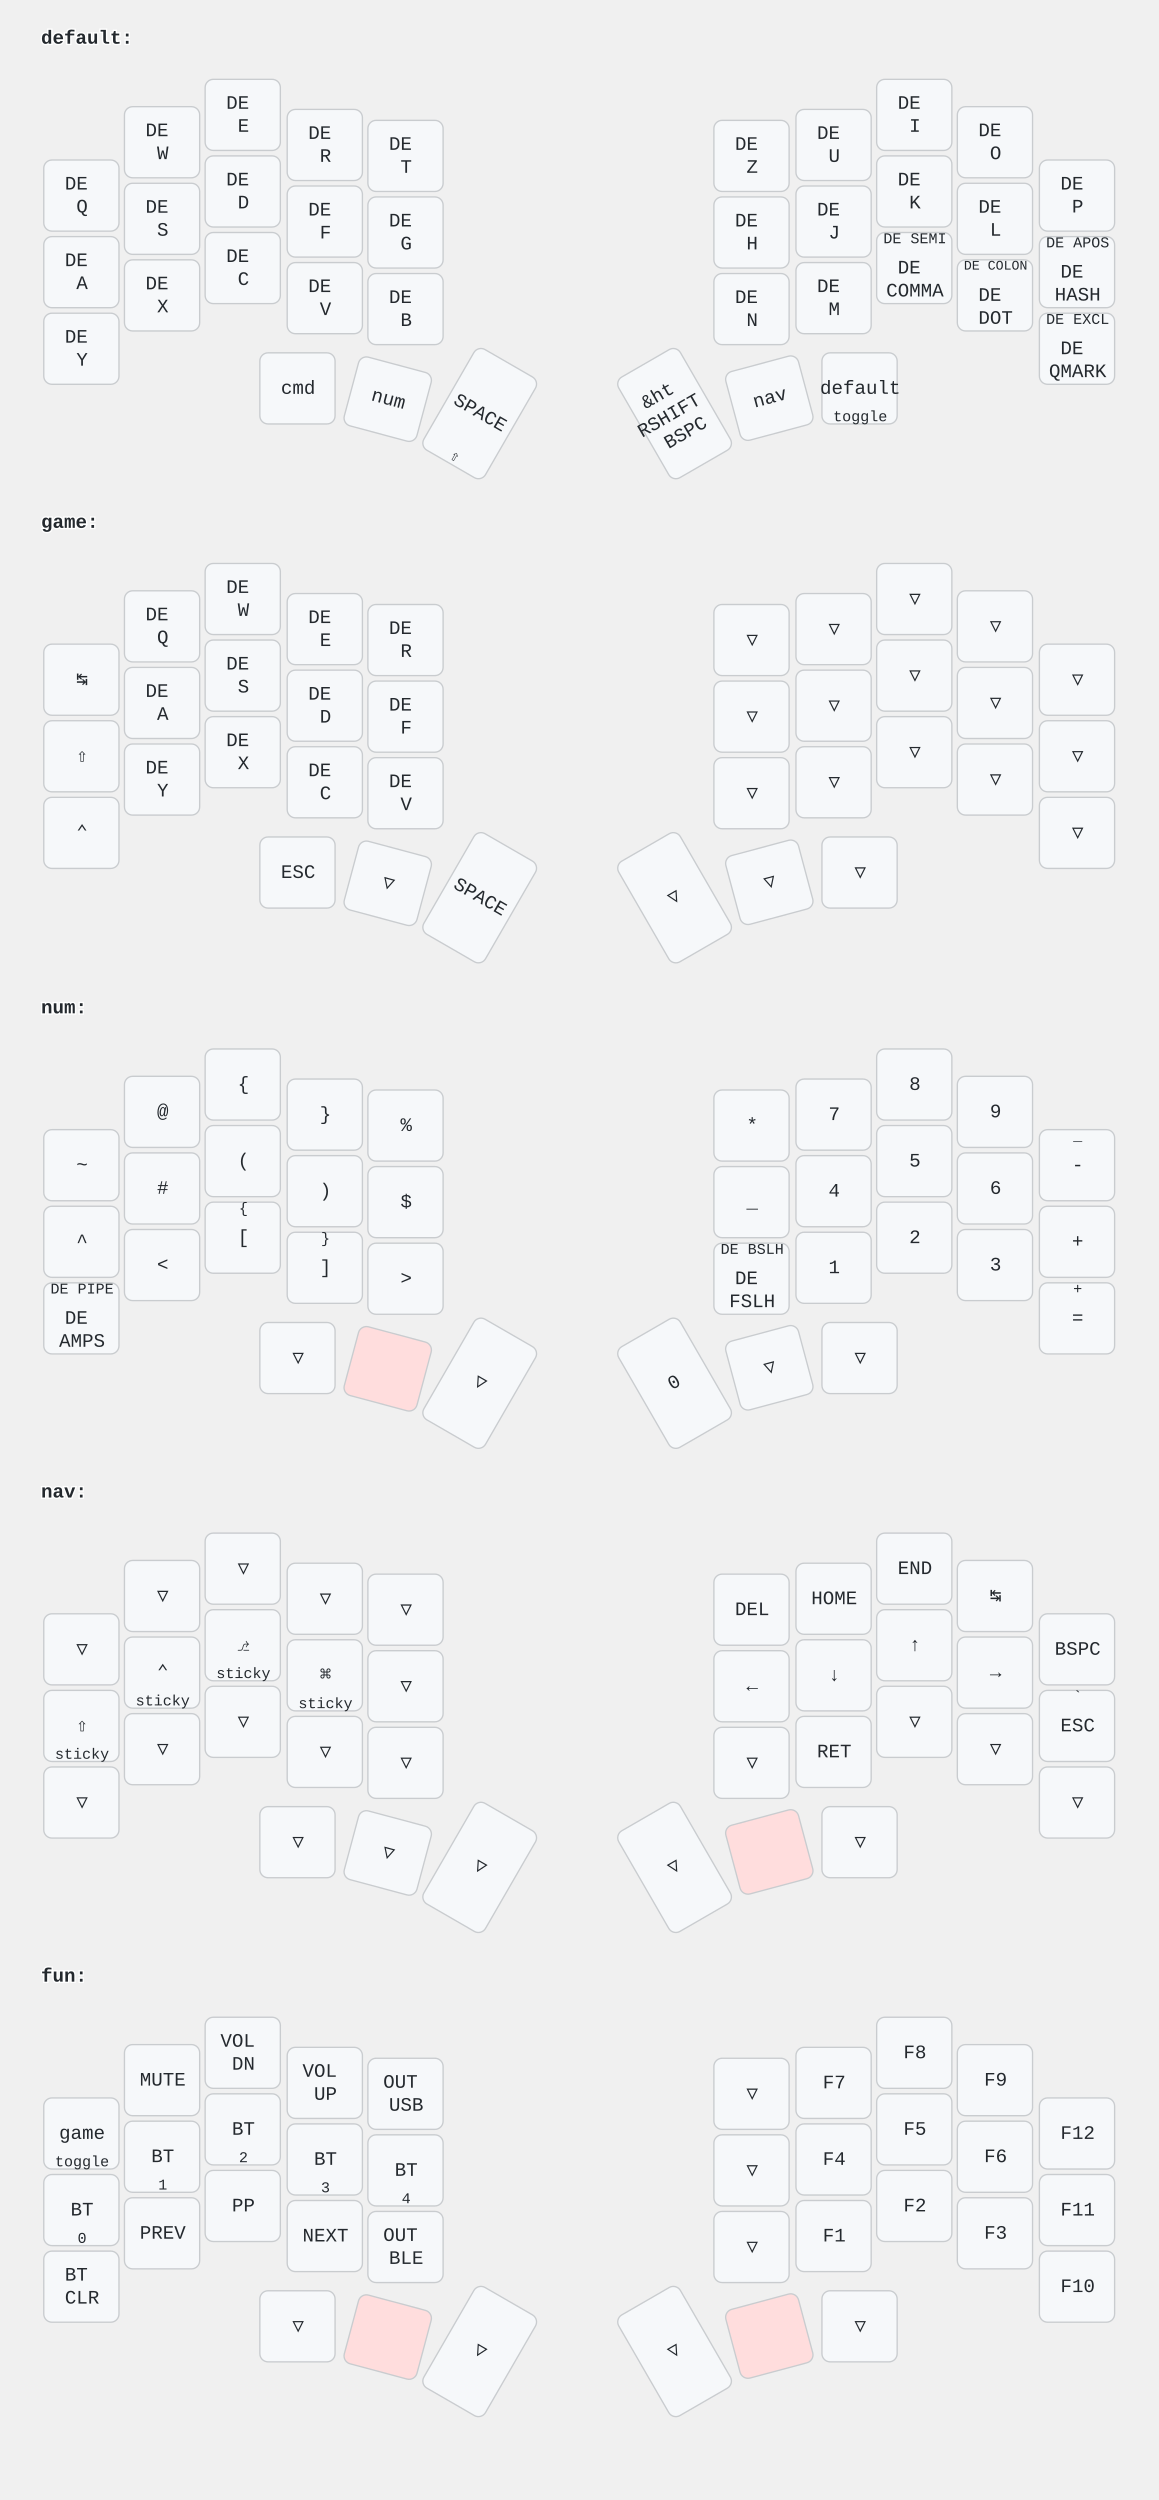
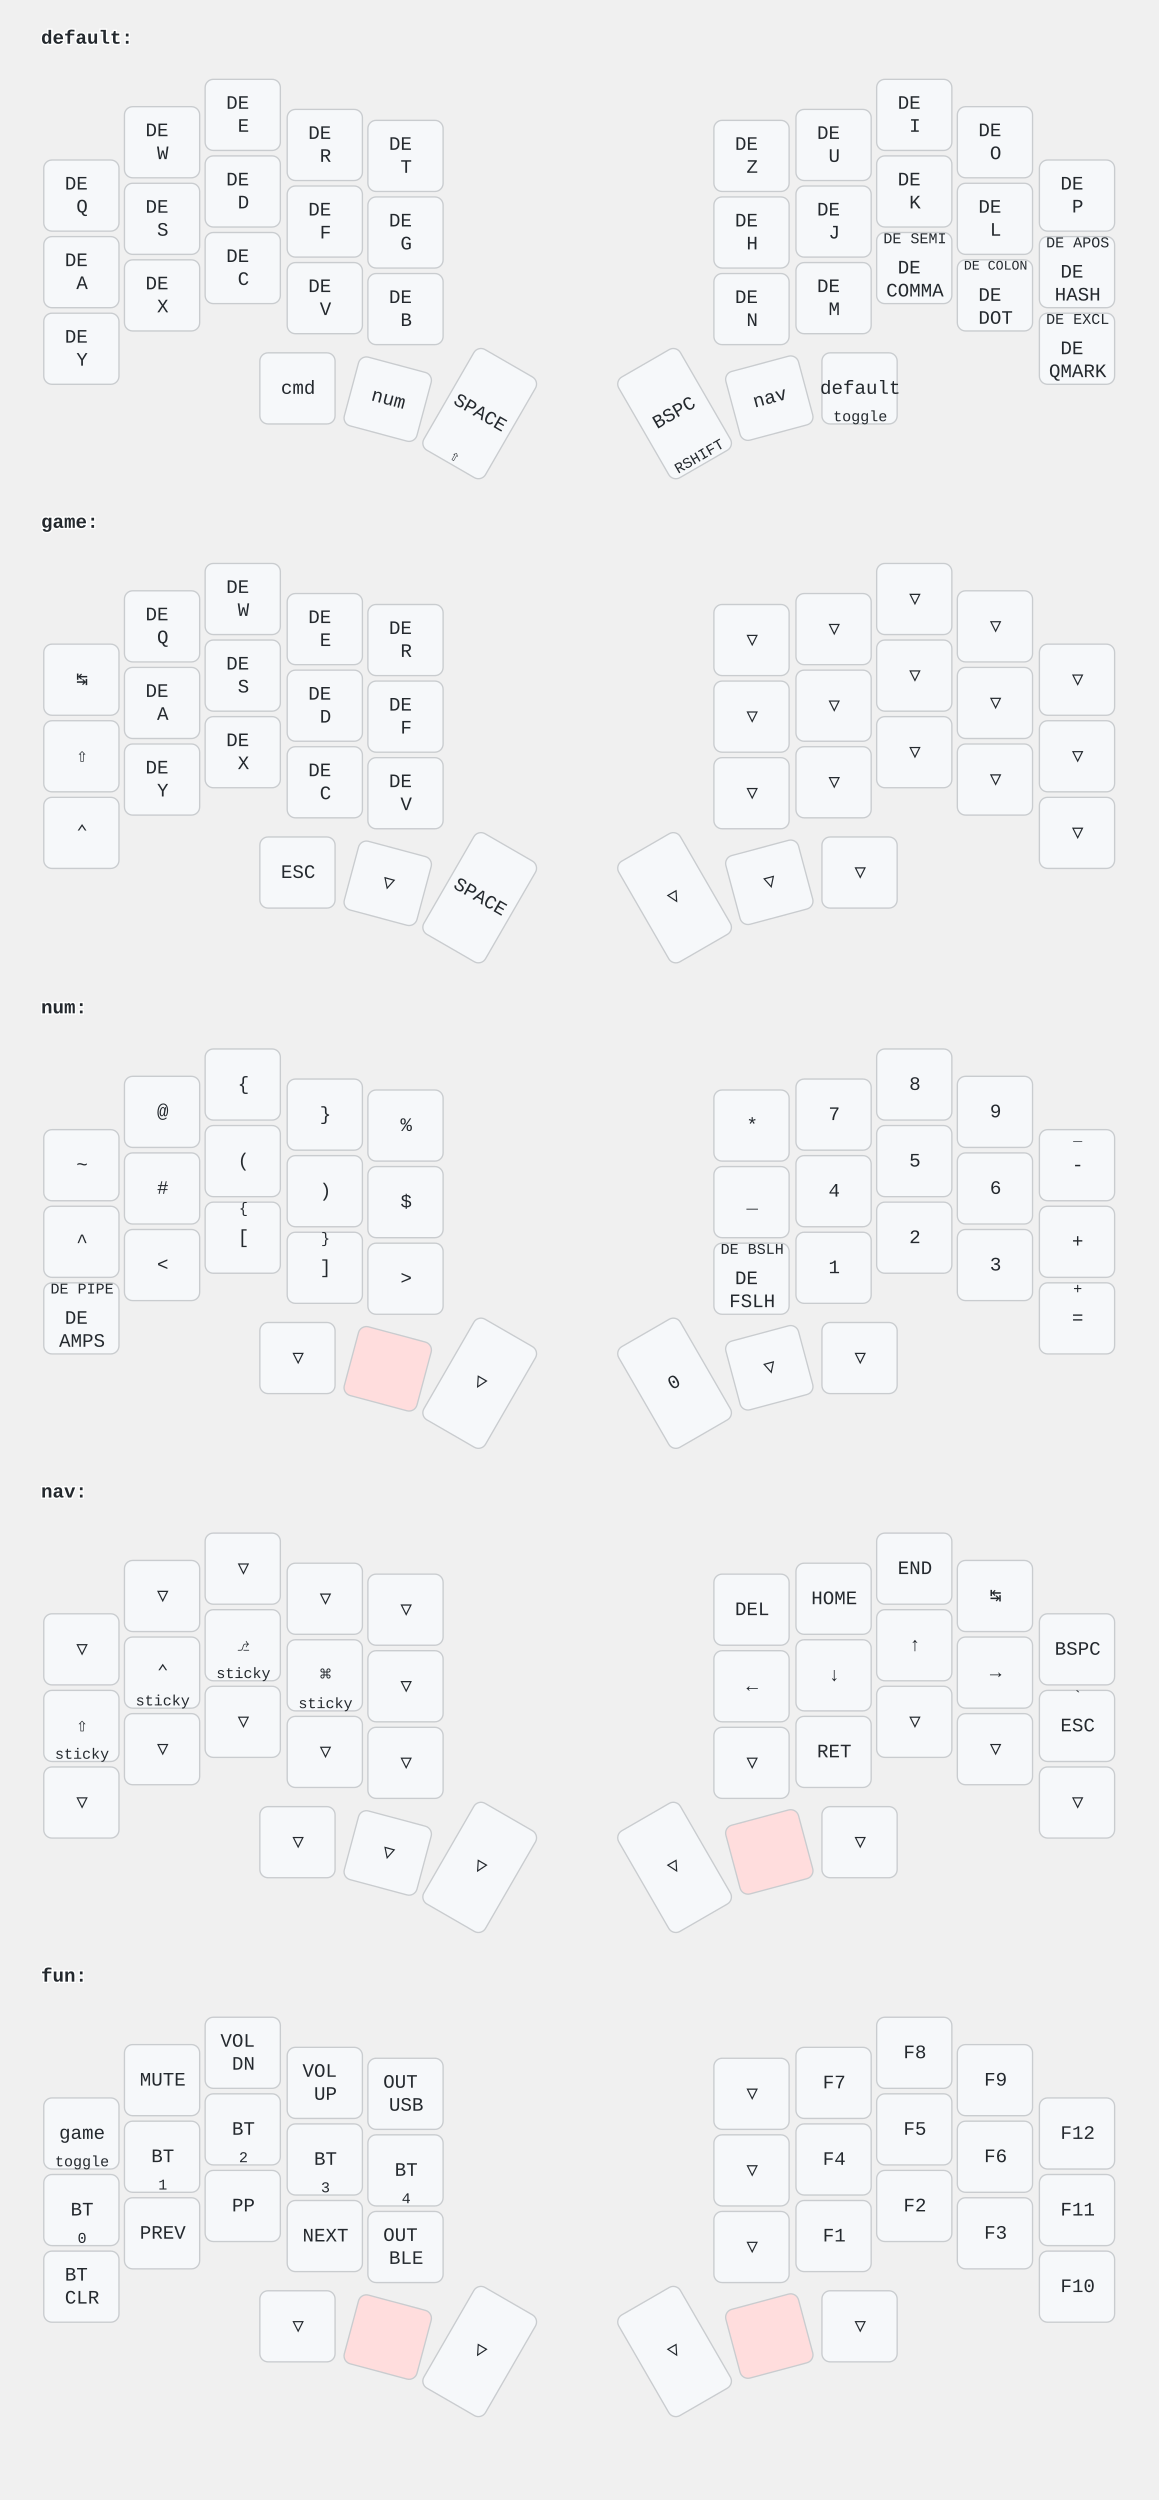
<svg xmlns="http://www.w3.org/2000/svg" width="847" height="1828" viewBox="0 0 847 1828" class="keymap">
  <style>/* font and background color specifications */
svg {
    font-family: SFMono-Regular,Consolas,Liberation Mono,Menlo,monospace;
    font-size: 14px;
    font-kerning: normal;
    text-rendering: optimizeLegibility;
    fill: #24292e;
}

/* default key styling */
rect {
    fill: #f6f8fa;
    stroke: #c9cccf;
    stroke-width: 1;
}

/* color accent for combo boxes */
rect.combo {
    fill: #cdf;
}

/* color accent for held keys */
rect.held, rect.combo.held {
    fill: #fdd;
}

/* color accent for ghost (optional) keys */
rect.ghost, rect.combo.ghost {
    fill: #ddd;
}

text {
    text-anchor: middle;
    dominant-baseline: middle;
}

/* styling for layer labels */
text.label {
    font-weight: bold;
    text-anchor: start;
    stroke: white;
    stroke-width: 2;
    paint-order: stroke;
}

/* styling for combo tap, and key hold/shifted label text */
text.combo, text.hold, text.shifted {
    font-size: 11px;
}

text.hold {
    text-anchor: middle;
    dominant-baseline: auto;
}

text.shifted {
    text-anchor: middle;
    dominant-baseline: hanging;
}

/* styling for hold/shifted label text in combo box */
text.combo.hold, text.combo.shifted {
    font-size: 8px;
}

/* styling for combo dendrons */
path {
    stroke-width: 1;
    stroke: gray;
    fill: none;
}
</style>
  <g transform="translate(30, 0)" class="layer-default">
    <text x="0" y="28" class="label" id="default">default:</text>
    <g transform="translate(0, 56)">
      <g transform="translate(30, 87)" class="key keypos-0">
        <rect rx="6" ry="6" x="-28" y="-26" width="55" height="52" class="key" />
        <text x="0" y="0" class="key tap">
          <tspan x="0" dy="-0.6em">DE</tspan>
          <tspan x="0" dy="1.2em">Q</tspan>
        </text>
      </g>
      <g transform="translate(89, 48)" class="key keypos-1">
        <rect rx="6" ry="6" x="-28" y="-26" width="55" height="52" class="key" />
        <text x="0" y="0" class="key tap">
          <tspan x="0" dy="-0.6em">DE</tspan>
          <tspan x="0" dy="1.2em">W</tspan>
        </text>
      </g>
      <g transform="translate(148, 28)" class="key keypos-2">
        <rect rx="6" ry="6" x="-28" y="-26" width="55" height="52" class="key" />
        <text x="0" y="0" class="key tap">
          <tspan x="0" dy="-0.6em">DE</tspan>
          <tspan x="0" dy="1.2em">E</tspan>
        </text>
      </g>
      <g transform="translate(208, 50)" class="key keypos-3">
        <rect rx="6" ry="6" x="-28" y="-26" width="55" height="52" class="key" />
        <text x="0" y="0" class="key tap">
          <tspan x="0" dy="-0.6em">DE</tspan>
          <tspan x="0" dy="1.2em">R</tspan>
        </text>
      </g>
      <g transform="translate(267, 58)" class="key keypos-4">
        <rect rx="6" ry="6" x="-28" y="-26" width="55" height="52" class="key" />
        <text x="0" y="0" class="key tap">
          <tspan x="0" dy="-0.6em">DE</tspan>
          <tspan x="0" dy="1.2em">T</tspan>
        </text>
      </g>
      <g transform="translate(520, 58)" class="key keypos-5">
        <rect rx="6" ry="6" x="-28" y="-26" width="55" height="52" class="key" />
        <text x="0" y="0" class="key tap">
          <tspan x="0" dy="-0.6em">DE</tspan>
          <tspan x="0" dy="1.2em">Z</tspan>
        </text>
      </g>
      <g transform="translate(580, 50)" class="key keypos-6">
        <rect rx="6" ry="6" x="-28" y="-26" width="55" height="52" class="key" />
        <text x="0" y="0" class="key tap">
          <tspan x="0" dy="-0.6em">DE</tspan>
          <tspan x="0" dy="1.2em">U</tspan>
        </text>
      </g>
      <g transform="translate(639, 28)" class="key keypos-7">
        <rect rx="6" ry="6" x="-28" y="-26" width="55" height="52" class="key" />
        <text x="0" y="0" class="key tap">
          <tspan x="0" dy="-0.6em">DE</tspan>
          <tspan x="0" dy="1.2em">I</tspan>
        </text>
      </g>
      <g transform="translate(698, 48)" class="key keypos-8">
        <rect rx="6" ry="6" x="-28" y="-26" width="55" height="52" class="key" />
        <text x="0" y="0" class="key tap">
          <tspan x="0" dy="-0.6em">DE</tspan>
          <tspan x="0" dy="1.2em">O</tspan>
        </text>
      </g>
      <g transform="translate(758, 87)" class="key keypos-9">
        <rect rx="6" ry="6" x="-28" y="-26" width="55" height="52" class="key" />
        <text x="0" y="0" class="key tap">
          <tspan x="0" dy="-0.6em">DE</tspan>
          <tspan x="0" dy="1.2em">P</tspan>
        </text>
      </g>
      <g transform="translate(30, 143)" class="key keypos-10">
        <rect rx="6" ry="6" x="-28" y="-26" width="55" height="52" class="key" />
        <text x="0" y="0" class="key tap">
          <tspan x="0" dy="-0.6em">DE</tspan>
          <tspan x="0" dy="1.2em">A</tspan>
        </text>
      </g>
      <g transform="translate(89, 104)" class="key keypos-11">
        <rect rx="6" ry="6" x="-28" y="-26" width="55" height="52" class="key" />
        <text x="0" y="0" class="key tap">
          <tspan x="0" dy="-0.6em">DE</tspan>
          <tspan x="0" dy="1.2em">S</tspan>
        </text>
      </g>
      <g transform="translate(148, 84)" class="key keypos-12">
        <rect rx="6" ry="6" x="-28" y="-26" width="55" height="52" class="key" />
        <text x="0" y="0" class="key tap">
          <tspan x="0" dy="-0.6em">DE</tspan>
          <tspan x="0" dy="1.2em">D</tspan>
        </text>
      </g>
      <g transform="translate(208, 106)" class="key keypos-13">
        <rect rx="6" ry="6" x="-28" y="-26" width="55" height="52" class="key" />
        <text x="0" y="0" class="key tap">
          <tspan x="0" dy="-0.6em">DE</tspan>
          <tspan x="0" dy="1.2em">F</tspan>
        </text>
      </g>
      <g transform="translate(267, 114)" class="key keypos-14">
        <rect rx="6" ry="6" x="-28" y="-26" width="55" height="52" class="key" />
        <text x="0" y="0" class="key tap">
          <tspan x="0" dy="-0.6em">DE</tspan>
          <tspan x="0" dy="1.2em">G</tspan>
        </text>
      </g>
      <g transform="translate(520, 114)" class="key keypos-15">
        <rect rx="6" ry="6" x="-28" y="-26" width="55" height="52" class="key" />
        <text x="0" y="0" class="key tap">
          <tspan x="0" dy="-0.6em">DE</tspan>
          <tspan x="0" dy="1.2em">H</tspan>
        </text>
      </g>
      <g transform="translate(580, 106)" class="key keypos-16">
        <rect rx="6" ry="6" x="-28" y="-26" width="55" height="52" class="key" />
        <text x="0" y="0" class="key tap">
          <tspan x="0" dy="-0.6em">DE</tspan>
          <tspan x="0" dy="1.2em">J</tspan>
        </text>
      </g>
      <g transform="translate(639, 84)" class="key keypos-17">
        <rect rx="6" ry="6" x="-28" y="-26" width="55" height="52" class="key" />
        <text x="0" y="0" class="key tap">
          <tspan x="0" dy="-0.6em">DE</tspan>
          <tspan x="0" dy="1.2em">K</tspan>
        </text>
      </g>
      <g transform="translate(698, 104)" class="key keypos-18">
        <rect rx="6" ry="6" x="-28" y="-26" width="55" height="52" class="key" />
        <text x="0" y="0" class="key tap">
          <tspan x="0" dy="-0.6em">DE</tspan>
          <tspan x="0" dy="1.2em">L</tspan>
        </text>
      </g>
      <g transform="translate(758, 143)" class="key keypos-19">
        <rect rx="6" ry="6" x="-28" y="-26" width="55" height="52" class="key" />
        <text x="0" y="0" class="key tap">
          <tspan x="0" dy="-0.0em">DE</tspan>
          <tspan x="0" dy="1.2em">HASH</tspan>
        </text>
        <text x="0" y="-24" class="key shifted">DE APOS</text>
      </g>
      <g transform="translate(30, 199)" class="key keypos-20">
        <rect rx="6" ry="6" x="-28" y="-26" width="55" height="52" class="key" />
        <text x="0" y="0" class="key tap">
          <tspan x="0" dy="-0.6em">DE</tspan>
          <tspan x="0" dy="1.2em">Y</tspan>
        </text>
      </g>
      <g transform="translate(89, 160)" class="key keypos-21">
        <rect rx="6" ry="6" x="-28" y="-26" width="55" height="52" class="key" />
        <text x="0" y="0" class="key tap">
          <tspan x="0" dy="-0.6em">DE</tspan>
          <tspan x="0" dy="1.2em">X</tspan>
        </text>
      </g>
      <g transform="translate(148, 140)" class="key keypos-22">
        <rect rx="6" ry="6" x="-28" y="-26" width="55" height="52" class="key" />
        <text x="0" y="0" class="key tap">
          <tspan x="0" dy="-0.6em">DE</tspan>
          <tspan x="0" dy="1.2em">C</tspan>
        </text>
      </g>
      <g transform="translate(208, 162)" class="key keypos-23">
        <rect rx="6" ry="6" x="-28" y="-26" width="55" height="52" class="key" />
        <text x="0" y="0" class="key tap">
          <tspan x="0" dy="-0.6em">DE</tspan>
          <tspan x="0" dy="1.2em">V</tspan>
        </text>
      </g>
      <g transform="translate(267, 170)" class="key keypos-24">
        <rect rx="6" ry="6" x="-28" y="-26" width="55" height="52" class="key" />
        <text x="0" y="0" class="key tap">
          <tspan x="0" dy="-0.6em">DE</tspan>
          <tspan x="0" dy="1.2em">B</tspan>
        </text>
      </g>
      <g transform="translate(520, 170)" class="key keypos-25">
        <rect rx="6" ry="6" x="-28" y="-26" width="55" height="52" class="key" />
        <text x="0" y="0" class="key tap">
          <tspan x="0" dy="-0.6em">DE</tspan>
          <tspan x="0" dy="1.2em">N</tspan>
        </text>
      </g>
      <g transform="translate(580, 162)" class="key keypos-26">
        <rect rx="6" ry="6" x="-28" y="-26" width="55" height="52" class="key" />
        <text x="0" y="0" class="key tap">
          <tspan x="0" dy="-0.6em">DE</tspan>
          <tspan x="0" dy="1.2em">M</tspan>
        </text>
      </g>
      <g transform="translate(639, 140)" class="key keypos-27">
        <rect rx="6" ry="6" x="-28" y="-26" width="55" height="52" class="key" />
        <text x="0" y="0" class="key tap">
          <tspan x="0" dy="-0.0em">DE</tspan>
          <tspan x="0" dy="1.2em">COMMA</tspan>
        </text>
        <text x="0" y="-24" class="key shifted">DE SEMI</text>
      </g>
      <g transform="translate(698, 160)" class="key keypos-28">
        <rect rx="6" ry="6" x="-28" y="-26" width="55" height="52" class="key" />
        <text x="0" y="0" class="key tap">
          <tspan x="0" dy="-0.0em">DE</tspan>
          <tspan x="0" dy="1.2em">DOT</tspan>
        </text>
        <text x="0" y="-24" class="key shifted">
          <tspan style="font-size: 88%">DE COLON</tspan>
        </text>
      </g>
      <g transform="translate(758, 199)" class="key keypos-29">
        <rect rx="6" ry="6" x="-28" y="-26" width="55" height="52" class="key" />
        <text x="0" y="0" class="key tap">
          <tspan x="0" dy="-0.0em">DE</tspan>
          <tspan x="0" dy="1.2em">QMARK</tspan>
        </text>
        <text x="0" y="-24" class="key shifted">DE EXCL</text>
      </g>
      <g transform="translate(188, 228)" class="key keypos-30">
        <rect rx="6" ry="6" x="-28" y="-26" width="55" height="52" class="key" />
        <text x="0" y="0" class="key tap">cmd</text>
      </g>
      <g transform="translate(254, 236) rotate(15.0)" class="key keypos-31">
        <rect rx="6" ry="6" x="-28" y="-26" width="55" height="52" class="key" />
        <a href="#num">
          <text x="0" y="0" class="key tap layer-activator">num</text>
        </a>
      </g>
      <g transform="translate(321, 246) rotate(30.0)" class="key keypos-32">
        <rect rx="6" ry="6" x="-26" y="-42" width="52" height="85" class="key" />
        <text x="0" y="0" class="key tap">SPACE</text>
        <text x="0" y="40" class="key hold">⇧</text>
      </g>
      <g transform="translate(463, 246) rotate(-30.0)" class="key keypos-33">
        <rect rx="6" ry="6" x="-26" y="-42" width="52" height="85" class="key" />
-         <text x="0" y="0" class="key tap">
-           <tspan x="0" dy="-1.2em">&amp;ht</tspan>
-           <tspan x="0" dy="1.2em">RSHIFT</tspan>
-           <tspan x="0" dy="1.2em">BSPC</tspan>
-         </text>
+         <text x="0" y="0" class="key tap">BSPC</text>
+         <text x="0" y="40" class="key hold">RSHIFT</text>
      </g>
      <g transform="translate(533, 235) rotate(-15.0)" class="key keypos-34">
        <rect rx="6" ry="6" x="-28" y="-26" width="55" height="52" class="key" />
        <a href="#nav">
          <text x="0" y="0" class="key tap layer-activator">nav</text>
        </a>
      </g>
      <g transform="translate(599, 228)" class="key keypos-35">
        <rect rx="6" ry="6" x="-28" y="-26" width="55" height="52" class="key" />
        <a href="#default">
          <text x="0" y="0" class="key tap layer-activator">default</text>
        </a>
        <text x="0" y="24" class="key hold">toggle</text>
      </g>
    </g>
  </g>
  <g transform="translate(30, 354)" class="layer-game">
    <text x="0" y="28" class="label" id="game">game:</text>
    <g transform="translate(0, 56)">
      <g transform="translate(30, 87)" class="key keypos-0">
        <rect rx="6" ry="6" x="-28" y="-26" width="55" height="52" class="key" />
        <text x="0" y="0" class="key tap">↹</text>
      </g>
      <g transform="translate(89, 48)" class="key keypos-1">
        <rect rx="6" ry="6" x="-28" y="-26" width="55" height="52" class="key" />
        <text x="0" y="0" class="key tap">
          <tspan x="0" dy="-0.6em">DE</tspan>
          <tspan x="0" dy="1.2em">Q</tspan>
        </text>
      </g>
      <g transform="translate(148, 28)" class="key keypos-2">
        <rect rx="6" ry="6" x="-28" y="-26" width="55" height="52" class="key" />
        <text x="0" y="0" class="key tap">
          <tspan x="0" dy="-0.6em">DE</tspan>
          <tspan x="0" dy="1.2em">W</tspan>
        </text>
      </g>
      <g transform="translate(208, 50)" class="key keypos-3">
        <rect rx="6" ry="6" x="-28" y="-26" width="55" height="52" class="key" />
        <text x="0" y="0" class="key tap">
          <tspan x="0" dy="-0.6em">DE</tspan>
          <tspan x="0" dy="1.2em">E</tspan>
        </text>
      </g>
      <g transform="translate(267, 58)" class="key keypos-4">
        <rect rx="6" ry="6" x="-28" y="-26" width="55" height="52" class="key" />
        <text x="0" y="0" class="key tap">
          <tspan x="0" dy="-0.6em">DE</tspan>
          <tspan x="0" dy="1.2em">R</tspan>
        </text>
      </g>
      <g transform="translate(520, 58)" class="key trans keypos-5">
        <rect rx="6" ry="6" x="-28" y="-26" width="55" height="52" class="key trans" />
        <text x="0" y="0" class="key trans tap">▽</text>
      </g>
      <g transform="translate(580, 50)" class="key trans keypos-6">
        <rect rx="6" ry="6" x="-28" y="-26" width="55" height="52" class="key trans" />
        <text x="0" y="0" class="key trans tap">▽</text>
      </g>
      <g transform="translate(639, 28)" class="key trans keypos-7">
        <rect rx="6" ry="6" x="-28" y="-26" width="55" height="52" class="key trans" />
        <text x="0" y="0" class="key trans tap">▽</text>
      </g>
      <g transform="translate(698, 48)" class="key trans keypos-8">
        <rect rx="6" ry="6" x="-28" y="-26" width="55" height="52" class="key trans" />
        <text x="0" y="0" class="key trans tap">▽</text>
      </g>
      <g transform="translate(758, 87)" class="key trans keypos-9">
        <rect rx="6" ry="6" x="-28" y="-26" width="55" height="52" class="key trans" />
        <text x="0" y="0" class="key trans tap">▽</text>
      </g>
      <g transform="translate(30, 143)" class="key keypos-10">
        <rect rx="6" ry="6" x="-28" y="-26" width="55" height="52" class="key" />
        <text x="0" y="0" class="key tap">⇧</text>
      </g>
      <g transform="translate(89, 104)" class="key keypos-11">
        <rect rx="6" ry="6" x="-28" y="-26" width="55" height="52" class="key" />
        <text x="0" y="0" class="key tap">
          <tspan x="0" dy="-0.6em">DE</tspan>
          <tspan x="0" dy="1.2em">A</tspan>
        </text>
      </g>
      <g transform="translate(148, 84)" class="key keypos-12">
        <rect rx="6" ry="6" x="-28" y="-26" width="55" height="52" class="key" />
        <text x="0" y="0" class="key tap">
          <tspan x="0" dy="-0.6em">DE</tspan>
          <tspan x="0" dy="1.2em">S</tspan>
        </text>
      </g>
      <g transform="translate(208, 106)" class="key keypos-13">
        <rect rx="6" ry="6" x="-28" y="-26" width="55" height="52" class="key" />
        <text x="0" y="0" class="key tap">
          <tspan x="0" dy="-0.6em">DE</tspan>
          <tspan x="0" dy="1.2em">D</tspan>
        </text>
      </g>
      <g transform="translate(267, 114)" class="key keypos-14">
        <rect rx="6" ry="6" x="-28" y="-26" width="55" height="52" class="key" />
        <text x="0" y="0" class="key tap">
          <tspan x="0" dy="-0.6em">DE</tspan>
          <tspan x="0" dy="1.2em">F</tspan>
        </text>
      </g>
      <g transform="translate(520, 114)" class="key trans keypos-15">
        <rect rx="6" ry="6" x="-28" y="-26" width="55" height="52" class="key trans" />
        <text x="0" y="0" class="key trans tap">▽</text>
      </g>
      <g transform="translate(580, 106)" class="key trans keypos-16">
        <rect rx="6" ry="6" x="-28" y="-26" width="55" height="52" class="key trans" />
        <text x="0" y="0" class="key trans tap">▽</text>
      </g>
      <g transform="translate(639, 84)" class="key trans keypos-17">
        <rect rx="6" ry="6" x="-28" y="-26" width="55" height="52" class="key trans" />
        <text x="0" y="0" class="key trans tap">▽</text>
      </g>
      <g transform="translate(698, 104)" class="key trans keypos-18">
        <rect rx="6" ry="6" x="-28" y="-26" width="55" height="52" class="key trans" />
        <text x="0" y="0" class="key trans tap">▽</text>
      </g>
      <g transform="translate(758, 143)" class="key trans keypos-19">
        <rect rx="6" ry="6" x="-28" y="-26" width="55" height="52" class="key trans" />
        <text x="0" y="0" class="key trans tap">▽</text>
      </g>
      <g transform="translate(30, 199)" class="key keypos-20">
        <rect rx="6" ry="6" x="-28" y="-26" width="55" height="52" class="key" />
        <text x="0" y="0" class="key tap">⌃</text>
      </g>
      <g transform="translate(89, 160)" class="key keypos-21">
        <rect rx="6" ry="6" x="-28" y="-26" width="55" height="52" class="key" />
        <text x="0" y="0" class="key tap">
          <tspan x="0" dy="-0.6em">DE</tspan>
          <tspan x="0" dy="1.2em">Y</tspan>
        </text>
      </g>
      <g transform="translate(148, 140)" class="key keypos-22">
        <rect rx="6" ry="6" x="-28" y="-26" width="55" height="52" class="key" />
        <text x="0" y="0" class="key tap">
          <tspan x="0" dy="-0.6em">DE</tspan>
          <tspan x="0" dy="1.2em">X</tspan>
        </text>
      </g>
      <g transform="translate(208, 162)" class="key keypos-23">
        <rect rx="6" ry="6" x="-28" y="-26" width="55" height="52" class="key" />
        <text x="0" y="0" class="key tap">
          <tspan x="0" dy="-0.6em">DE</tspan>
          <tspan x="0" dy="1.2em">C</tspan>
        </text>
      </g>
      <g transform="translate(267, 170)" class="key keypos-24">
        <rect rx="6" ry="6" x="-28" y="-26" width="55" height="52" class="key" />
        <text x="0" y="0" class="key tap">
          <tspan x="0" dy="-0.6em">DE</tspan>
          <tspan x="0" dy="1.2em">V</tspan>
        </text>
      </g>
      <g transform="translate(520, 170)" class="key trans keypos-25">
        <rect rx="6" ry="6" x="-28" y="-26" width="55" height="52" class="key trans" />
        <text x="0" y="0" class="key trans tap">▽</text>
      </g>
      <g transform="translate(580, 162)" class="key trans keypos-26">
        <rect rx="6" ry="6" x="-28" y="-26" width="55" height="52" class="key trans" />
        <text x="0" y="0" class="key trans tap">▽</text>
      </g>
      <g transform="translate(639, 140)" class="key trans keypos-27">
        <rect rx="6" ry="6" x="-28" y="-26" width="55" height="52" class="key trans" />
        <text x="0" y="0" class="key trans tap">▽</text>
      </g>
      <g transform="translate(698, 160)" class="key trans keypos-28">
        <rect rx="6" ry="6" x="-28" y="-26" width="55" height="52" class="key trans" />
        <text x="0" y="0" class="key trans tap">▽</text>
      </g>
      <g transform="translate(758, 199)" class="key trans keypos-29">
        <rect rx="6" ry="6" x="-28" y="-26" width="55" height="52" class="key trans" />
        <text x="0" y="0" class="key trans tap">▽</text>
      </g>
      <g transform="translate(188, 228)" class="key keypos-30">
        <rect rx="6" ry="6" x="-28" y="-26" width="55" height="52" class="key" />
        <text x="0" y="0" class="key tap">ESC</text>
      </g>
      <g transform="translate(254, 236) rotate(15.0)" class="key trans keypos-31">
        <rect rx="6" ry="6" x="-28" y="-26" width="55" height="52" class="key trans" />
        <text x="0" y="0" class="key trans tap">▽</text>
      </g>
      <g transform="translate(321, 246) rotate(30.0)" class="key keypos-32">
        <rect rx="6" ry="6" x="-26" y="-42" width="52" height="85" class="key" />
        <text x="0" y="0" class="key tap">SPACE</text>
      </g>
      <g transform="translate(463, 246) rotate(-30.0)" class="key trans keypos-33">
        <rect rx="6" ry="6" x="-26" y="-42" width="52" height="85" class="key trans" />
        <text x="0" y="0" class="key trans tap">▽</text>
      </g>
      <g transform="translate(533, 235) rotate(-15.0)" class="key trans keypos-34">
        <rect rx="6" ry="6" x="-28" y="-26" width="55" height="52" class="key trans" />
        <text x="0" y="0" class="key trans tap">▽</text>
      </g>
      <g transform="translate(599, 228)" class="key trans keypos-35">
        <rect rx="6" ry="6" x="-28" y="-26" width="55" height="52" class="key trans" />
        <text x="0" y="0" class="key trans tap">▽</text>
      </g>
    </g>
  </g>
  <g transform="translate(30, 709)" class="layer-num">
    <text x="0" y="28" class="label" id="num">num:</text>
    <g transform="translate(0, 56)">
      <g transform="translate(30, 87)" class="key keypos-0">
        <rect rx="6" ry="6" x="-28" y="-26" width="55" height="52" class="key" />
        <text x="0" y="0" class="key tap">~</text>
      </g>
      <g transform="translate(89, 48)" class="key keypos-1">
        <rect rx="6" ry="6" x="-28" y="-26" width="55" height="52" class="key" />
        <text x="0" y="0" class="key tap">@</text>
      </g>
      <g transform="translate(148, 28)" class="key keypos-2">
        <rect rx="6" ry="6" x="-28" y="-26" width="55" height="52" class="key" />
        <text x="0" y="0" class="key tap">{</text>
      </g>
      <g transform="translate(208, 50)" class="key keypos-3">
        <rect rx="6" ry="6" x="-28" y="-26" width="55" height="52" class="key" />
        <text x="0" y="0" class="key tap">}</text>
      </g>
      <g transform="translate(267, 58)" class="key keypos-4">
        <rect rx="6" ry="6" x="-28" y="-26" width="55" height="52" class="key" />
        <text x="0" y="0" class="key tap">%</text>
      </g>
      <g transform="translate(520, 58)" class="key keypos-5">
        <rect rx="6" ry="6" x="-28" y="-26" width="55" height="52" class="key" />
        <text x="0" y="0" class="key tap">*</text>
      </g>
      <g transform="translate(580, 50)" class="key keypos-6">
        <rect rx="6" ry="6" x="-28" y="-26" width="55" height="52" class="key" />
        <text x="0" y="0" class="key tap">7</text>
      </g>
      <g transform="translate(639, 28)" class="key keypos-7">
        <rect rx="6" ry="6" x="-28" y="-26" width="55" height="52" class="key" />
        <text x="0" y="0" class="key tap">8</text>
      </g>
      <g transform="translate(698, 48)" class="key keypos-8">
        <rect rx="6" ry="6" x="-28" y="-26" width="55" height="52" class="key" />
        <text x="0" y="0" class="key tap">9</text>
      </g>
      <g transform="translate(758, 87)" class="key keypos-9">
        <rect rx="6" ry="6" x="-28" y="-26" width="55" height="52" class="key" />
        <text x="0" y="0" class="key tap">-</text>
        <text x="0" y="-24" class="key shifted">_</text>
      </g>
      <g transform="translate(30, 143)" class="key keypos-10">
        <rect rx="6" ry="6" x="-28" y="-26" width="55" height="52" class="key" />
        <text x="0" y="0" class="key tap">^</text>
      </g>
      <g transform="translate(89, 104)" class="key keypos-11">
        <rect rx="6" ry="6" x="-28" y="-26" width="55" height="52" class="key" />
        <text x="0" y="0" class="key tap">#</text>
      </g>
      <g transform="translate(148, 84)" class="key keypos-12">
        <rect rx="6" ry="6" x="-28" y="-26" width="55" height="52" class="key" />
        <text x="0" y="0" class="key tap">(</text>
      </g>
      <g transform="translate(208, 106)" class="key keypos-13">
        <rect rx="6" ry="6" x="-28" y="-26" width="55" height="52" class="key" />
        <text x="0" y="0" class="key tap">)</text>
      </g>
      <g transform="translate(267, 114)" class="key keypos-14">
        <rect rx="6" ry="6" x="-28" y="-26" width="55" height="52" class="key" />
        <text x="0" y="0" class="key tap">$</text>
      </g>
      <g transform="translate(520, 114)" class="key keypos-15">
        <rect rx="6" ry="6" x="-28" y="-26" width="55" height="52" class="key" />
        <text x="0" y="0" class="key tap">_</text>
      </g>
      <g transform="translate(580, 106)" class="key keypos-16">
        <rect rx="6" ry="6" x="-28" y="-26" width="55" height="52" class="key" />
        <text x="0" y="0" class="key tap">4</text>
      </g>
      <g transform="translate(639, 84)" class="key keypos-17">
        <rect rx="6" ry="6" x="-28" y="-26" width="55" height="52" class="key" />
        <text x="0" y="0" class="key tap">5</text>
      </g>
      <g transform="translate(698, 104)" class="key keypos-18">
        <rect rx="6" ry="6" x="-28" y="-26" width="55" height="52" class="key" />
        <text x="0" y="0" class="key tap">6</text>
      </g>
      <g transform="translate(758, 143)" class="key keypos-19">
        <rect rx="6" ry="6" x="-28" y="-26" width="55" height="52" class="key" />
        <text x="0" y="0" class="key tap">+</text>
      </g>
      <g transform="translate(30, 199)" class="key keypos-20">
        <rect rx="6" ry="6" x="-28" y="-26" width="55" height="52" class="key" />
        <text x="0" y="0" class="key tap">
          <tspan x="0" dy="-0.0em">DE</tspan>
          <tspan x="0" dy="1.2em">AMPS</tspan>
        </text>
        <text x="0" y="-24" class="key shifted">DE PIPE</text>
      </g>
      <g transform="translate(89, 160)" class="key keypos-21">
        <rect rx="6" ry="6" x="-28" y="-26" width="55" height="52" class="key" />
        <text x="0" y="0" class="key tap">&lt;</text>
      </g>
      <g transform="translate(148, 140)" class="key keypos-22">
        <rect rx="6" ry="6" x="-28" y="-26" width="55" height="52" class="key" />
        <text x="0" y="0" class="key tap">[</text>
        <text x="0" y="-24" class="key shifted">{</text>
      </g>
      <g transform="translate(208, 162)" class="key keypos-23">
        <rect rx="6" ry="6" x="-28" y="-26" width="55" height="52" class="key" />
        <text x="0" y="0" class="key tap">]</text>
        <text x="0" y="-24" class="key shifted">}</text>
      </g>
      <g transform="translate(267, 170)" class="key keypos-24">
        <rect rx="6" ry="6" x="-28" y="-26" width="55" height="52" class="key" />
        <text x="0" y="0" class="key tap">&gt;</text>
      </g>
      <g transform="translate(520, 170)" class="key keypos-25">
        <rect rx="6" ry="6" x="-28" y="-26" width="55" height="52" class="key" />
        <text x="0" y="0" class="key tap">
          <tspan x="0" dy="-0.0em">DE</tspan>
          <tspan x="0" dy="1.2em">FSLH</tspan>
        </text>
        <text x="0" y="-24" class="key shifted">DE BSLH</text>
      </g>
      <g transform="translate(580, 162)" class="key keypos-26">
        <rect rx="6" ry="6" x="-28" y="-26" width="55" height="52" class="key" />
        <text x="0" y="0" class="key tap">1</text>
      </g>
      <g transform="translate(639, 140)" class="key keypos-27">
        <rect rx="6" ry="6" x="-28" y="-26" width="55" height="52" class="key" />
        <text x="0" y="0" class="key tap">2</text>
      </g>
      <g transform="translate(698, 160)" class="key keypos-28">
        <rect rx="6" ry="6" x="-28" y="-26" width="55" height="52" class="key" />
        <text x="0" y="0" class="key tap">3</text>
      </g>
      <g transform="translate(758, 199)" class="key keypos-29">
        <rect rx="6" ry="6" x="-28" y="-26" width="55" height="52" class="key" />
        <text x="0" y="0" class="key tap">=</text>
        <text x="0" y="-24" class="key shifted">+</text>
      </g>
      <g transform="translate(188, 228)" class="key trans keypos-30">
        <rect rx="6" ry="6" x="-28" y="-26" width="55" height="52" class="key trans" />
        <text x="0" y="0" class="key trans tap">▽</text>
      </g>
      <g transform="translate(254, 236) rotate(15.0)" class="key held keypos-31">
        <rect rx="6" ry="6" x="-28" y="-26" width="55" height="52" class="key held" />
      </g>
      <g transform="translate(321, 246) rotate(30.0)" class="key trans keypos-32">
        <rect rx="6" ry="6" x="-26" y="-42" width="52" height="85" class="key trans" />
        <text x="0" y="0" class="key trans tap">▽</text>
      </g>
      <g transform="translate(463, 246) rotate(-30.0)" class="key keypos-33">
        <rect rx="6" ry="6" x="-26" y="-42" width="52" height="85" class="key" />
        <text x="0" y="0" class="key tap">0</text>
      </g>
      <g transform="translate(533, 235) rotate(-15.0)" class="key trans keypos-34">
        <rect rx="6" ry="6" x="-28" y="-26" width="55" height="52" class="key trans" />
        <text x="0" y="0" class="key trans tap">▽</text>
      </g>
      <g transform="translate(599, 228)" class="key trans keypos-35">
        <rect rx="6" ry="6" x="-28" y="-26" width="55" height="52" class="key trans" />
        <text x="0" y="0" class="key trans tap">▽</text>
      </g>
    </g>
  </g>
  <g transform="translate(30, 1063)" class="layer-nav">
    <text x="0" y="28" class="label" id="nav">nav:</text>
    <g transform="translate(0, 56)">
      <g transform="translate(30, 87)" class="key trans keypos-0">
        <rect rx="6" ry="6" x="-28" y="-26" width="55" height="52" class="key trans" />
        <text x="0" y="0" class="key trans tap">▽</text>
      </g>
      <g transform="translate(89, 48)" class="key trans keypos-1">
        <rect rx="6" ry="6" x="-28" y="-26" width="55" height="52" class="key trans" />
        <text x="0" y="0" class="key trans tap">▽</text>
      </g>
      <g transform="translate(148, 28)" class="key trans keypos-2">
        <rect rx="6" ry="6" x="-28" y="-26" width="55" height="52" class="key trans" />
        <text x="0" y="0" class="key trans tap">▽</text>
      </g>
      <g transform="translate(208, 50)" class="key trans keypos-3">
        <rect rx="6" ry="6" x="-28" y="-26" width="55" height="52" class="key trans" />
        <text x="0" y="0" class="key trans tap">▽</text>
      </g>
      <g transform="translate(267, 58)" class="key trans keypos-4">
        <rect rx="6" ry="6" x="-28" y="-26" width="55" height="52" class="key trans" />
        <text x="0" y="0" class="key trans tap">▽</text>
      </g>
      <g transform="translate(520, 58)" class="key keypos-5">
        <rect rx="6" ry="6" x="-28" y="-26" width="55" height="52" class="key" />
        <text x="0" y="0" class="key tap">DEL</text>
      </g>
      <g transform="translate(580, 50)" class="key keypos-6">
        <rect rx="6" ry="6" x="-28" y="-26" width="55" height="52" class="key" />
        <text x="0" y="0" class="key tap">HOME</text>
      </g>
      <g transform="translate(639, 28)" class="key keypos-7">
        <rect rx="6" ry="6" x="-28" y="-26" width="55" height="52" class="key" />
        <text x="0" y="0" class="key tap">END</text>
      </g>
      <g transform="translate(698, 48)" class="key keypos-8">
        <rect rx="6" ry="6" x="-28" y="-26" width="55" height="52" class="key" />
        <text x="0" y="0" class="key tap">↹</text>
      </g>
      <g transform="translate(758, 87)" class="key keypos-9">
        <rect rx="6" ry="6" x="-28" y="-26" width="55" height="52" class="key" />
        <text x="0" y="0" class="key tap">BSPC</text>
      </g>
      <g transform="translate(30, 143)" class="key keypos-10">
        <rect rx="6" ry="6" x="-28" y="-26" width="55" height="52" class="key" />
        <text x="0" y="0" class="key tap">⇧</text>
        <text x="0" y="24" class="key hold">sticky</text>
      </g>
      <g transform="translate(89, 104)" class="key keypos-11">
        <rect rx="6" ry="6" x="-28" y="-26" width="55" height="52" class="key" />
        <text x="0" y="0" class="key tap">⌃</text>
        <text x="0" y="24" class="key hold">sticky</text>
      </g>
      <g transform="translate(148, 84)" class="key keypos-12">
        <rect rx="6" ry="6" x="-28" y="-26" width="55" height="52" class="key" />
        <text x="0" y="0" class="key tap">⎇</text>
        <text x="0" y="24" class="key hold">sticky</text>
      </g>
      <g transform="translate(208, 106)" class="key keypos-13">
        <rect rx="6" ry="6" x="-28" y="-26" width="55" height="52" class="key" />
        <text x="0" y="0" class="key tap">⌘</text>
        <text x="0" y="24" class="key hold">sticky</text>
      </g>
      <g transform="translate(267, 114)" class="key trans keypos-14">
        <rect rx="6" ry="6" x="-28" y="-26" width="55" height="52" class="key trans" />
        <text x="0" y="0" class="key trans tap">▽</text>
      </g>
      <g transform="translate(520, 114)" class="key keypos-15">
        <rect rx="6" ry="6" x="-28" y="-26" width="55" height="52" class="key" />
        <text x="0" y="0" class="key tap">←</text>
      </g>
      <g transform="translate(580, 106)" class="key keypos-16">
        <rect rx="6" ry="6" x="-28" y="-26" width="55" height="52" class="key" />
        <text x="0" y="0" class="key tap">↓</text>
      </g>
      <g transform="translate(639, 84)" class="key keypos-17">
        <rect rx="6" ry="6" x="-28" y="-26" width="55" height="52" class="key" />
        <text x="0" y="0" class="key tap">↑</text>
      </g>
      <g transform="translate(698, 104)" class="key keypos-18">
        <rect rx="6" ry="6" x="-28" y="-26" width="55" height="52" class="key" />
        <text x="0" y="0" class="key tap">→</text>
      </g>
      <g transform="translate(758, 143)" class="key keypos-19">
        <rect rx="6" ry="6" x="-28" y="-26" width="55" height="52" class="key" />
        <text x="0" y="0" class="key tap">ESC</text>
        <text x="0" y="-24" class="key shifted">`</text>
      </g>
      <g transform="translate(30, 199)" class="key trans keypos-20">
        <rect rx="6" ry="6" x="-28" y="-26" width="55" height="52" class="key trans" />
        <text x="0" y="0" class="key trans tap">▽</text>
      </g>
      <g transform="translate(89, 160)" class="key trans keypos-21">
        <rect rx="6" ry="6" x="-28" y="-26" width="55" height="52" class="key trans" />
        <text x="0" y="0" class="key trans tap">▽</text>
      </g>
      <g transform="translate(148, 140)" class="key trans keypos-22">
        <rect rx="6" ry="6" x="-28" y="-26" width="55" height="52" class="key trans" />
        <text x="0" y="0" class="key trans tap">▽</text>
      </g>
      <g transform="translate(208, 162)" class="key trans keypos-23">
        <rect rx="6" ry="6" x="-28" y="-26" width="55" height="52" class="key trans" />
        <text x="0" y="0" class="key trans tap">▽</text>
      </g>
      <g transform="translate(267, 170)" class="key trans keypos-24">
        <rect rx="6" ry="6" x="-28" y="-26" width="55" height="52" class="key trans" />
        <text x="0" y="0" class="key trans tap">▽</text>
      </g>
      <g transform="translate(520, 170)" class="key trans keypos-25">
        <rect rx="6" ry="6" x="-28" y="-26" width="55" height="52" class="key trans" />
        <text x="0" y="0" class="key trans tap">▽</text>
      </g>
      <g transform="translate(580, 162)" class="key keypos-26">
        <rect rx="6" ry="6" x="-28" y="-26" width="55" height="52" class="key" />
        <text x="0" y="0" class="key tap">RET</text>
      </g>
      <g transform="translate(639, 140)" class="key trans keypos-27">
        <rect rx="6" ry="6" x="-28" y="-26" width="55" height="52" class="key trans" />
        <text x="0" y="0" class="key trans tap">▽</text>
      </g>
      <g transform="translate(698, 160)" class="key trans keypos-28">
        <rect rx="6" ry="6" x="-28" y="-26" width="55" height="52" class="key trans" />
        <text x="0" y="0" class="key trans tap">▽</text>
      </g>
      <g transform="translate(758, 199)" class="key trans keypos-29">
        <rect rx="6" ry="6" x="-28" y="-26" width="55" height="52" class="key trans" />
        <text x="0" y="0" class="key trans tap">▽</text>
      </g>
      <g transform="translate(188, 228)" class="key trans keypos-30">
        <rect rx="6" ry="6" x="-28" y="-26" width="55" height="52" class="key trans" />
        <text x="0" y="0" class="key trans tap">▽</text>
      </g>
      <g transform="translate(254, 236) rotate(15.0)" class="key trans keypos-31">
        <rect rx="6" ry="6" x="-28" y="-26" width="55" height="52" class="key trans" />
        <text x="0" y="0" class="key trans tap">▽</text>
      </g>
      <g transform="translate(321, 246) rotate(30.0)" class="key trans keypos-32">
        <rect rx="6" ry="6" x="-26" y="-42" width="52" height="85" class="key trans" />
        <text x="0" y="0" class="key trans tap">▽</text>
      </g>
      <g transform="translate(463, 246) rotate(-30.0)" class="key trans keypos-33">
        <rect rx="6" ry="6" x="-26" y="-42" width="52" height="85" class="key trans" />
        <text x="0" y="0" class="key trans tap">▽</text>
      </g>
      <g transform="translate(533, 235) rotate(-15.0)" class="key held keypos-34">
        <rect rx="6" ry="6" x="-28" y="-26" width="55" height="52" class="key held" />
      </g>
      <g transform="translate(599, 228)" class="key trans keypos-35">
        <rect rx="6" ry="6" x="-28" y="-26" width="55" height="52" class="key trans" />
        <text x="0" y="0" class="key trans tap">▽</text>
      </g>
    </g>
  </g>
  <g transform="translate(30, 1417)" class="layer-fun">
    <text x="0" y="28" class="label" id="fun">fun:</text>
    <g transform="translate(0, 56)">
      <g transform="translate(30, 87)" class="key keypos-0">
        <rect rx="6" ry="6" x="-28" y="-26" width="55" height="52" class="key" />
        <a href="#game">
          <text x="0" y="0" class="key tap layer-activator">game</text>
        </a>
        <text x="0" y="24" class="key hold">toggle</text>
      </g>
      <g transform="translate(89, 48)" class="key keypos-1">
        <rect rx="6" ry="6" x="-28" y="-26" width="55" height="52" class="key" />
        <text x="0" y="0" class="key tap">MUTE</text>
      </g>
      <g transform="translate(148, 28)" class="key keypos-2">
        <rect rx="6" ry="6" x="-28" y="-26" width="55" height="52" class="key" />
        <text x="0" y="0" class="key tap">
          <tspan x="0" dy="-0.6em">VOL</tspan>
          <tspan x="0" dy="1.2em">DN</tspan>
        </text>
      </g>
      <g transform="translate(208, 50)" class="key keypos-3">
        <rect rx="6" ry="6" x="-28" y="-26" width="55" height="52" class="key" />
        <text x="0" y="0" class="key tap">
          <tspan x="0" dy="-0.6em">VOL</tspan>
          <tspan x="0" dy="1.2em">UP</tspan>
        </text>
      </g>
      <g transform="translate(267, 58)" class="key keypos-4">
        <rect rx="6" ry="6" x="-28" y="-26" width="55" height="52" class="key" />
        <text x="0" y="0" class="key tap">
          <tspan x="0" dy="-0.6em">OUT</tspan>
          <tspan x="0" dy="1.2em">USB</tspan>
        </text>
      </g>
      <g transform="translate(520, 58)" class="key trans keypos-5">
        <rect rx="6" ry="6" x="-28" y="-26" width="55" height="52" class="key trans" />
        <text x="0" y="0" class="key trans tap">▽</text>
      </g>
      <g transform="translate(580, 50)" class="key keypos-6">
        <rect rx="6" ry="6" x="-28" y="-26" width="55" height="52" class="key" />
        <text x="0" y="0" class="key tap">F7</text>
      </g>
      <g transform="translate(639, 28)" class="key keypos-7">
        <rect rx="6" ry="6" x="-28" y="-26" width="55" height="52" class="key" />
        <text x="0" y="0" class="key tap">F8</text>
      </g>
      <g transform="translate(698, 48)" class="key keypos-8">
        <rect rx="6" ry="6" x="-28" y="-26" width="55" height="52" class="key" />
        <text x="0" y="0" class="key tap">F9</text>
      </g>
      <g transform="translate(758, 87)" class="key keypos-9">
        <rect rx="6" ry="6" x="-28" y="-26" width="55" height="52" class="key" />
        <text x="0" y="0" class="key tap">F12</text>
      </g>
      <g transform="translate(30, 143)" class="key keypos-10">
        <rect rx="6" ry="6" x="-28" y="-26" width="55" height="52" class="key" />
        <text x="0" y="0" class="key tap">BT</text>
        <text x="0" y="24" class="key hold">0</text>
      </g>
      <g transform="translate(89, 104)" class="key keypos-11">
        <rect rx="6" ry="6" x="-28" y="-26" width="55" height="52" class="key" />
        <text x="0" y="0" class="key tap">BT</text>
        <text x="0" y="24" class="key hold">1</text>
      </g>
      <g transform="translate(148, 84)" class="key keypos-12">
        <rect rx="6" ry="6" x="-28" y="-26" width="55" height="52" class="key" />
        <text x="0" y="0" class="key tap">BT</text>
        <text x="0" y="24" class="key hold">2</text>
      </g>
      <g transform="translate(208, 106)" class="key keypos-13">
        <rect rx="6" ry="6" x="-28" y="-26" width="55" height="52" class="key" />
        <text x="0" y="0" class="key tap">BT</text>
        <text x="0" y="24" class="key hold">3</text>
      </g>
      <g transform="translate(267, 114)" class="key keypos-14">
        <rect rx="6" ry="6" x="-28" y="-26" width="55" height="52" class="key" />
        <text x="0" y="0" class="key tap">BT</text>
        <text x="0" y="24" class="key hold">4</text>
      </g>
      <g transform="translate(520, 114)" class="key trans keypos-15">
        <rect rx="6" ry="6" x="-28" y="-26" width="55" height="52" class="key trans" />
        <text x="0" y="0" class="key trans tap">▽</text>
      </g>
      <g transform="translate(580, 106)" class="key keypos-16">
        <rect rx="6" ry="6" x="-28" y="-26" width="55" height="52" class="key" />
        <text x="0" y="0" class="key tap">F4</text>
      </g>
      <g transform="translate(639, 84)" class="key keypos-17">
        <rect rx="6" ry="6" x="-28" y="-26" width="55" height="52" class="key" />
        <text x="0" y="0" class="key tap">F5</text>
      </g>
      <g transform="translate(698, 104)" class="key keypos-18">
        <rect rx="6" ry="6" x="-28" y="-26" width="55" height="52" class="key" />
        <text x="0" y="0" class="key tap">F6</text>
      </g>
      <g transform="translate(758, 143)" class="key keypos-19">
        <rect rx="6" ry="6" x="-28" y="-26" width="55" height="52" class="key" />
        <text x="0" y="0" class="key tap">F11</text>
      </g>
      <g transform="translate(30, 199)" class="key keypos-20">
        <rect rx="6" ry="6" x="-28" y="-26" width="55" height="52" class="key" />
        <text x="0" y="0" class="key tap">
          <tspan x="0" dy="-0.6em">BT</tspan>
          <tspan x="0" dy="1.2em">CLR</tspan>
        </text>
      </g>
      <g transform="translate(89, 160)" class="key keypos-21">
        <rect rx="6" ry="6" x="-28" y="-26" width="55" height="52" class="key" />
        <text x="0" y="0" class="key tap">PREV</text>
      </g>
      <g transform="translate(148, 140)" class="key keypos-22">
        <rect rx="6" ry="6" x="-28" y="-26" width="55" height="52" class="key" />
        <text x="0" y="0" class="key tap">PP</text>
      </g>
      <g transform="translate(208, 162)" class="key keypos-23">
        <rect rx="6" ry="6" x="-28" y="-26" width="55" height="52" class="key" />
        <text x="0" y="0" class="key tap">NEXT</text>
      </g>
      <g transform="translate(267, 170)" class="key keypos-24">
        <rect rx="6" ry="6" x="-28" y="-26" width="55" height="52" class="key" />
        <text x="0" y="0" class="key tap">
          <tspan x="0" dy="-0.6em">OUT</tspan>
          <tspan x="0" dy="1.2em">BLE</tspan>
        </text>
      </g>
      <g transform="translate(520, 170)" class="key trans keypos-25">
        <rect rx="6" ry="6" x="-28" y="-26" width="55" height="52" class="key trans" />
        <text x="0" y="0" class="key trans tap">▽</text>
      </g>
      <g transform="translate(580, 162)" class="key keypos-26">
        <rect rx="6" ry="6" x="-28" y="-26" width="55" height="52" class="key" />
        <text x="0" y="0" class="key tap">F1</text>
      </g>
      <g transform="translate(639, 140)" class="key keypos-27">
        <rect rx="6" ry="6" x="-28" y="-26" width="55" height="52" class="key" />
        <text x="0" y="0" class="key tap">F2</text>
      </g>
      <g transform="translate(698, 160)" class="key keypos-28">
        <rect rx="6" ry="6" x="-28" y="-26" width="55" height="52" class="key" />
        <text x="0" y="0" class="key tap">F3</text>
      </g>
      <g transform="translate(758, 199)" class="key keypos-29">
        <rect rx="6" ry="6" x="-28" y="-26" width="55" height="52" class="key" />
        <text x="0" y="0" class="key tap">F10</text>
      </g>
      <g transform="translate(188, 228)" class="key trans keypos-30">
        <rect rx="6" ry="6" x="-28" y="-26" width="55" height="52" class="key trans" />
        <text x="0" y="0" class="key trans tap">▽</text>
      </g>
      <g transform="translate(254, 236) rotate(15.0)" class="key held keypos-31">
        <rect rx="6" ry="6" x="-28" y="-26" width="55" height="52" class="key held" />
      </g>
      <g transform="translate(321, 246) rotate(30.0)" class="key trans keypos-32">
        <rect rx="6" ry="6" x="-26" y="-42" width="52" height="85" class="key trans" />
        <text x="0" y="0" class="key trans tap">▽</text>
      </g>
      <g transform="translate(463, 246) rotate(-30.0)" class="key trans keypos-33">
        <rect rx="6" ry="6" x="-26" y="-42" width="52" height="85" class="key trans" />
        <text x="0" y="0" class="key trans tap">▽</text>
      </g>
      <g transform="translate(533, 235) rotate(-15.0)" class="key held keypos-34">
        <rect rx="6" ry="6" x="-28" y="-26" width="55" height="52" class="key held" />
      </g>
      <g transform="translate(599, 228)" class="key trans keypos-35">
        <rect rx="6" ry="6" x="-28" y="-26" width="55" height="52" class="key trans" />
        <text x="0" y="0" class="key trans tap">▽</text>
      </g>
    </g>
  </g>
</svg>
